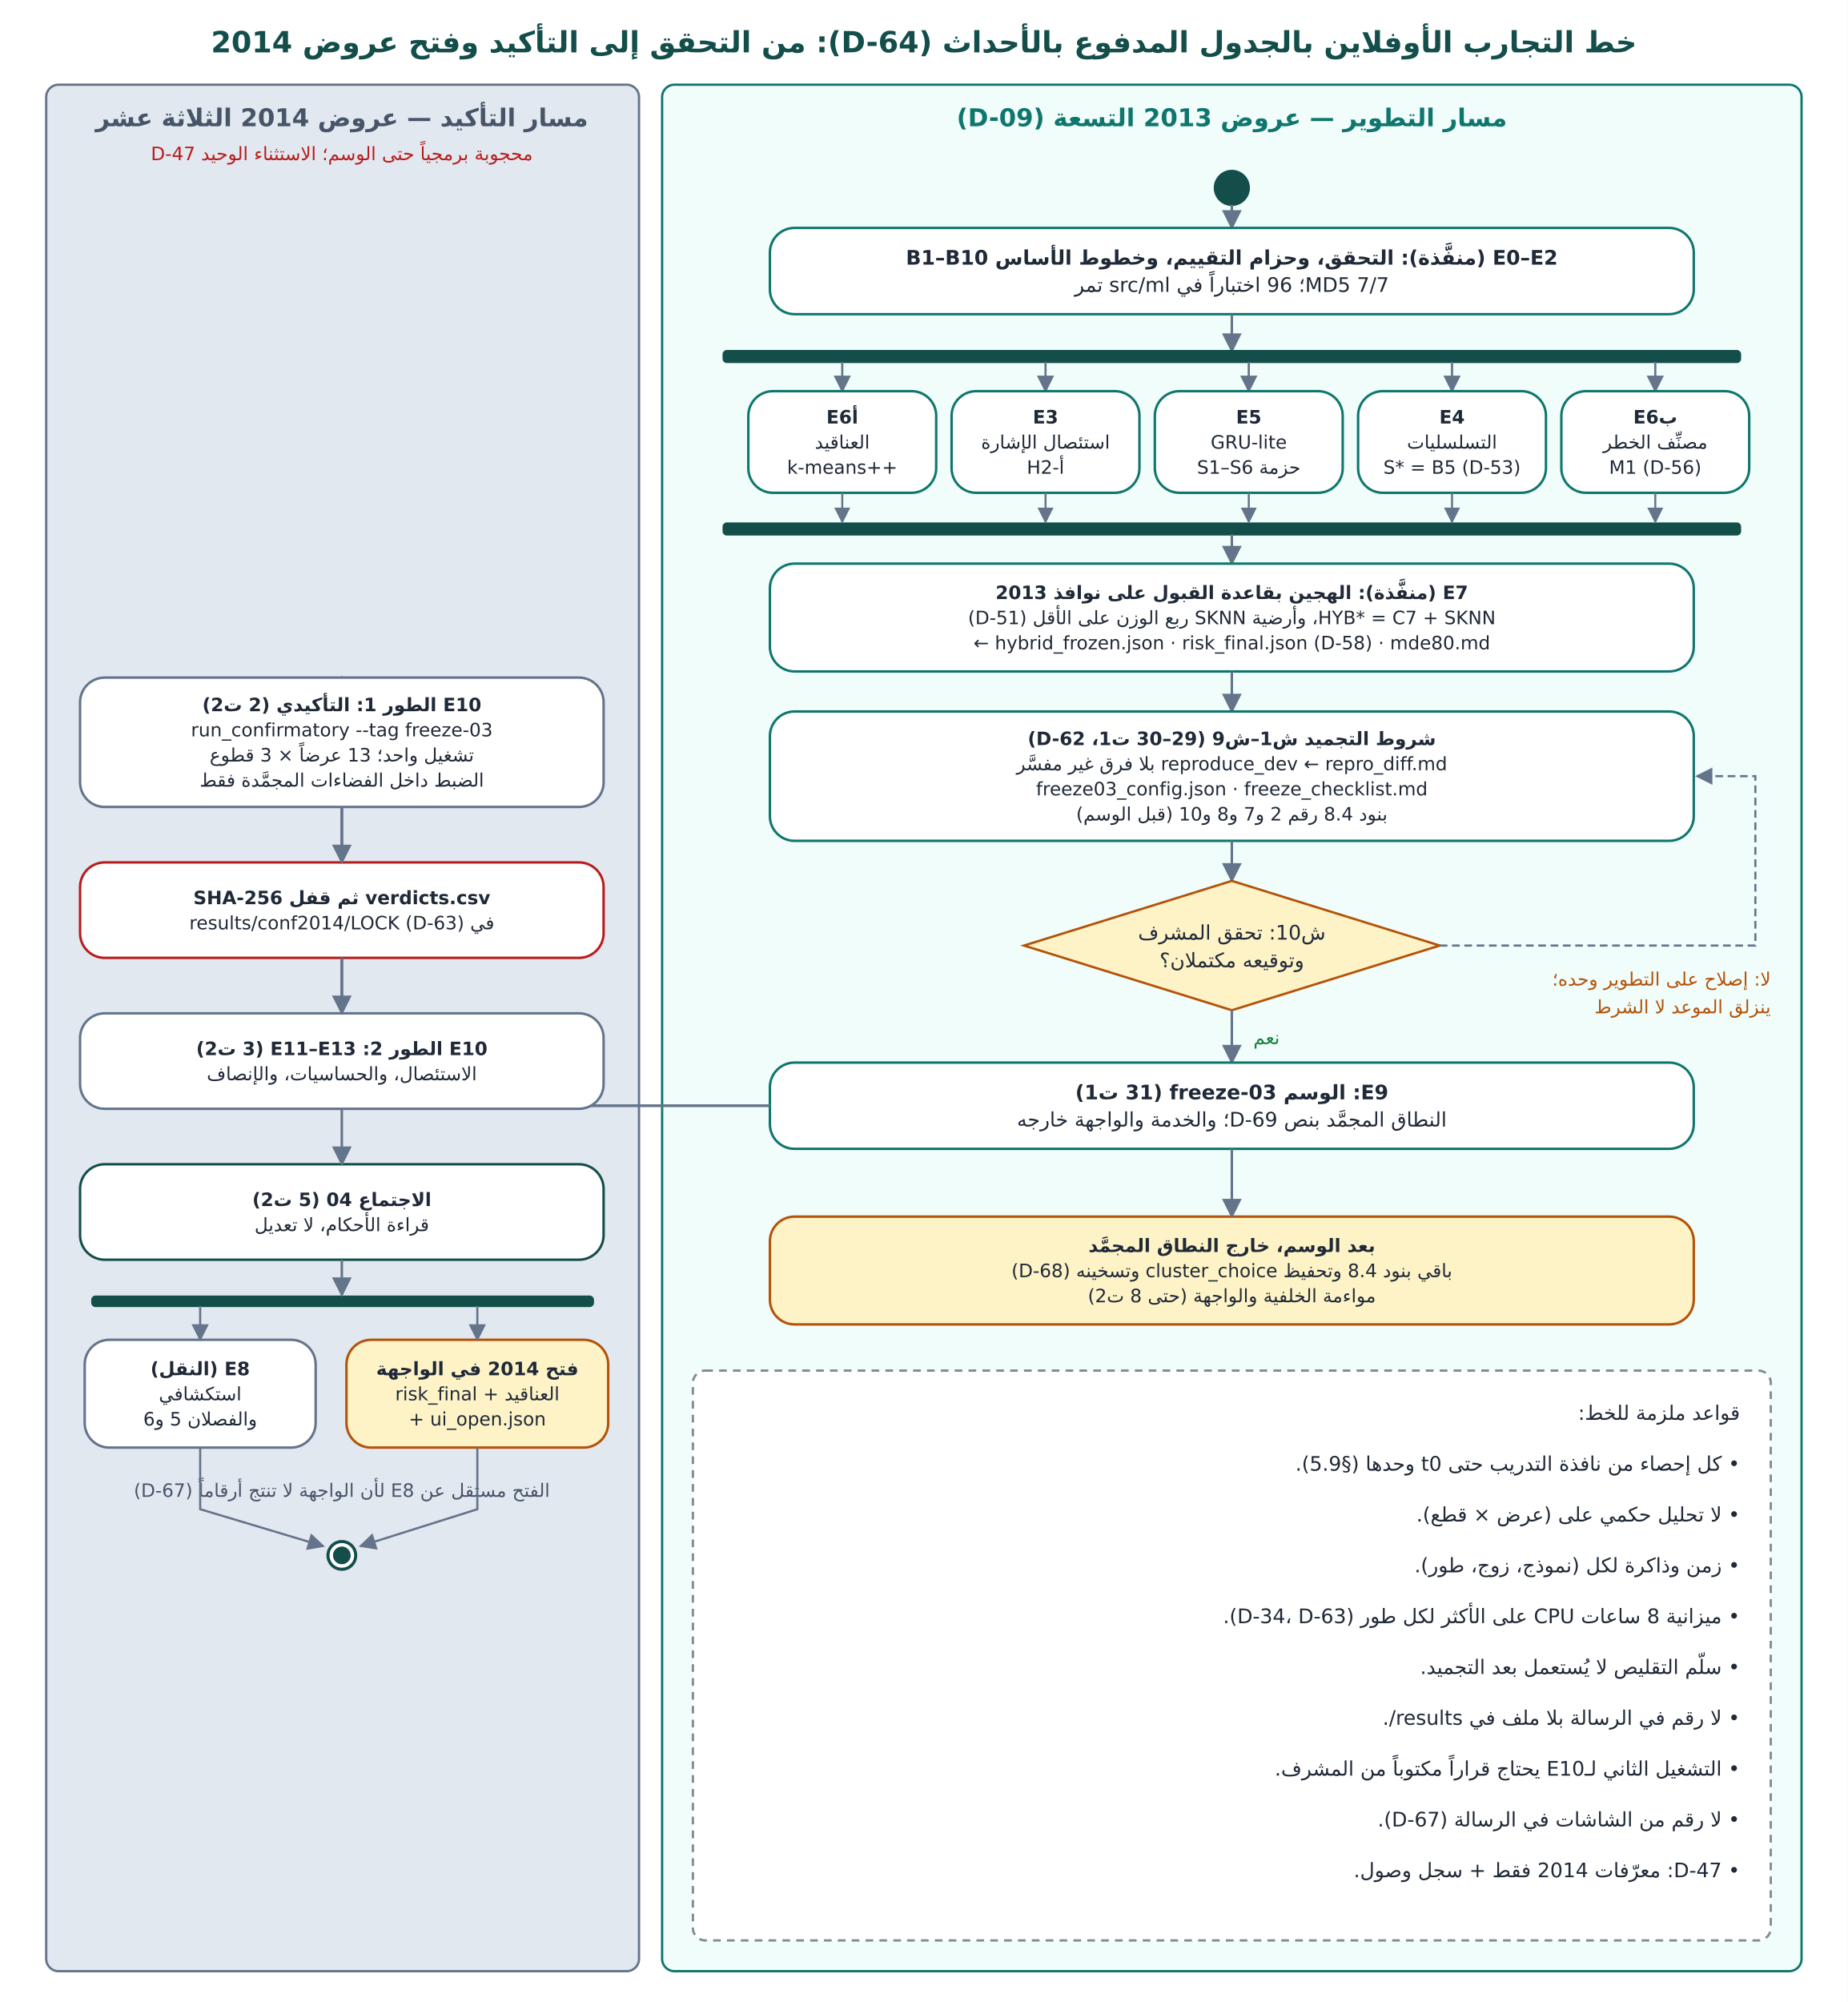
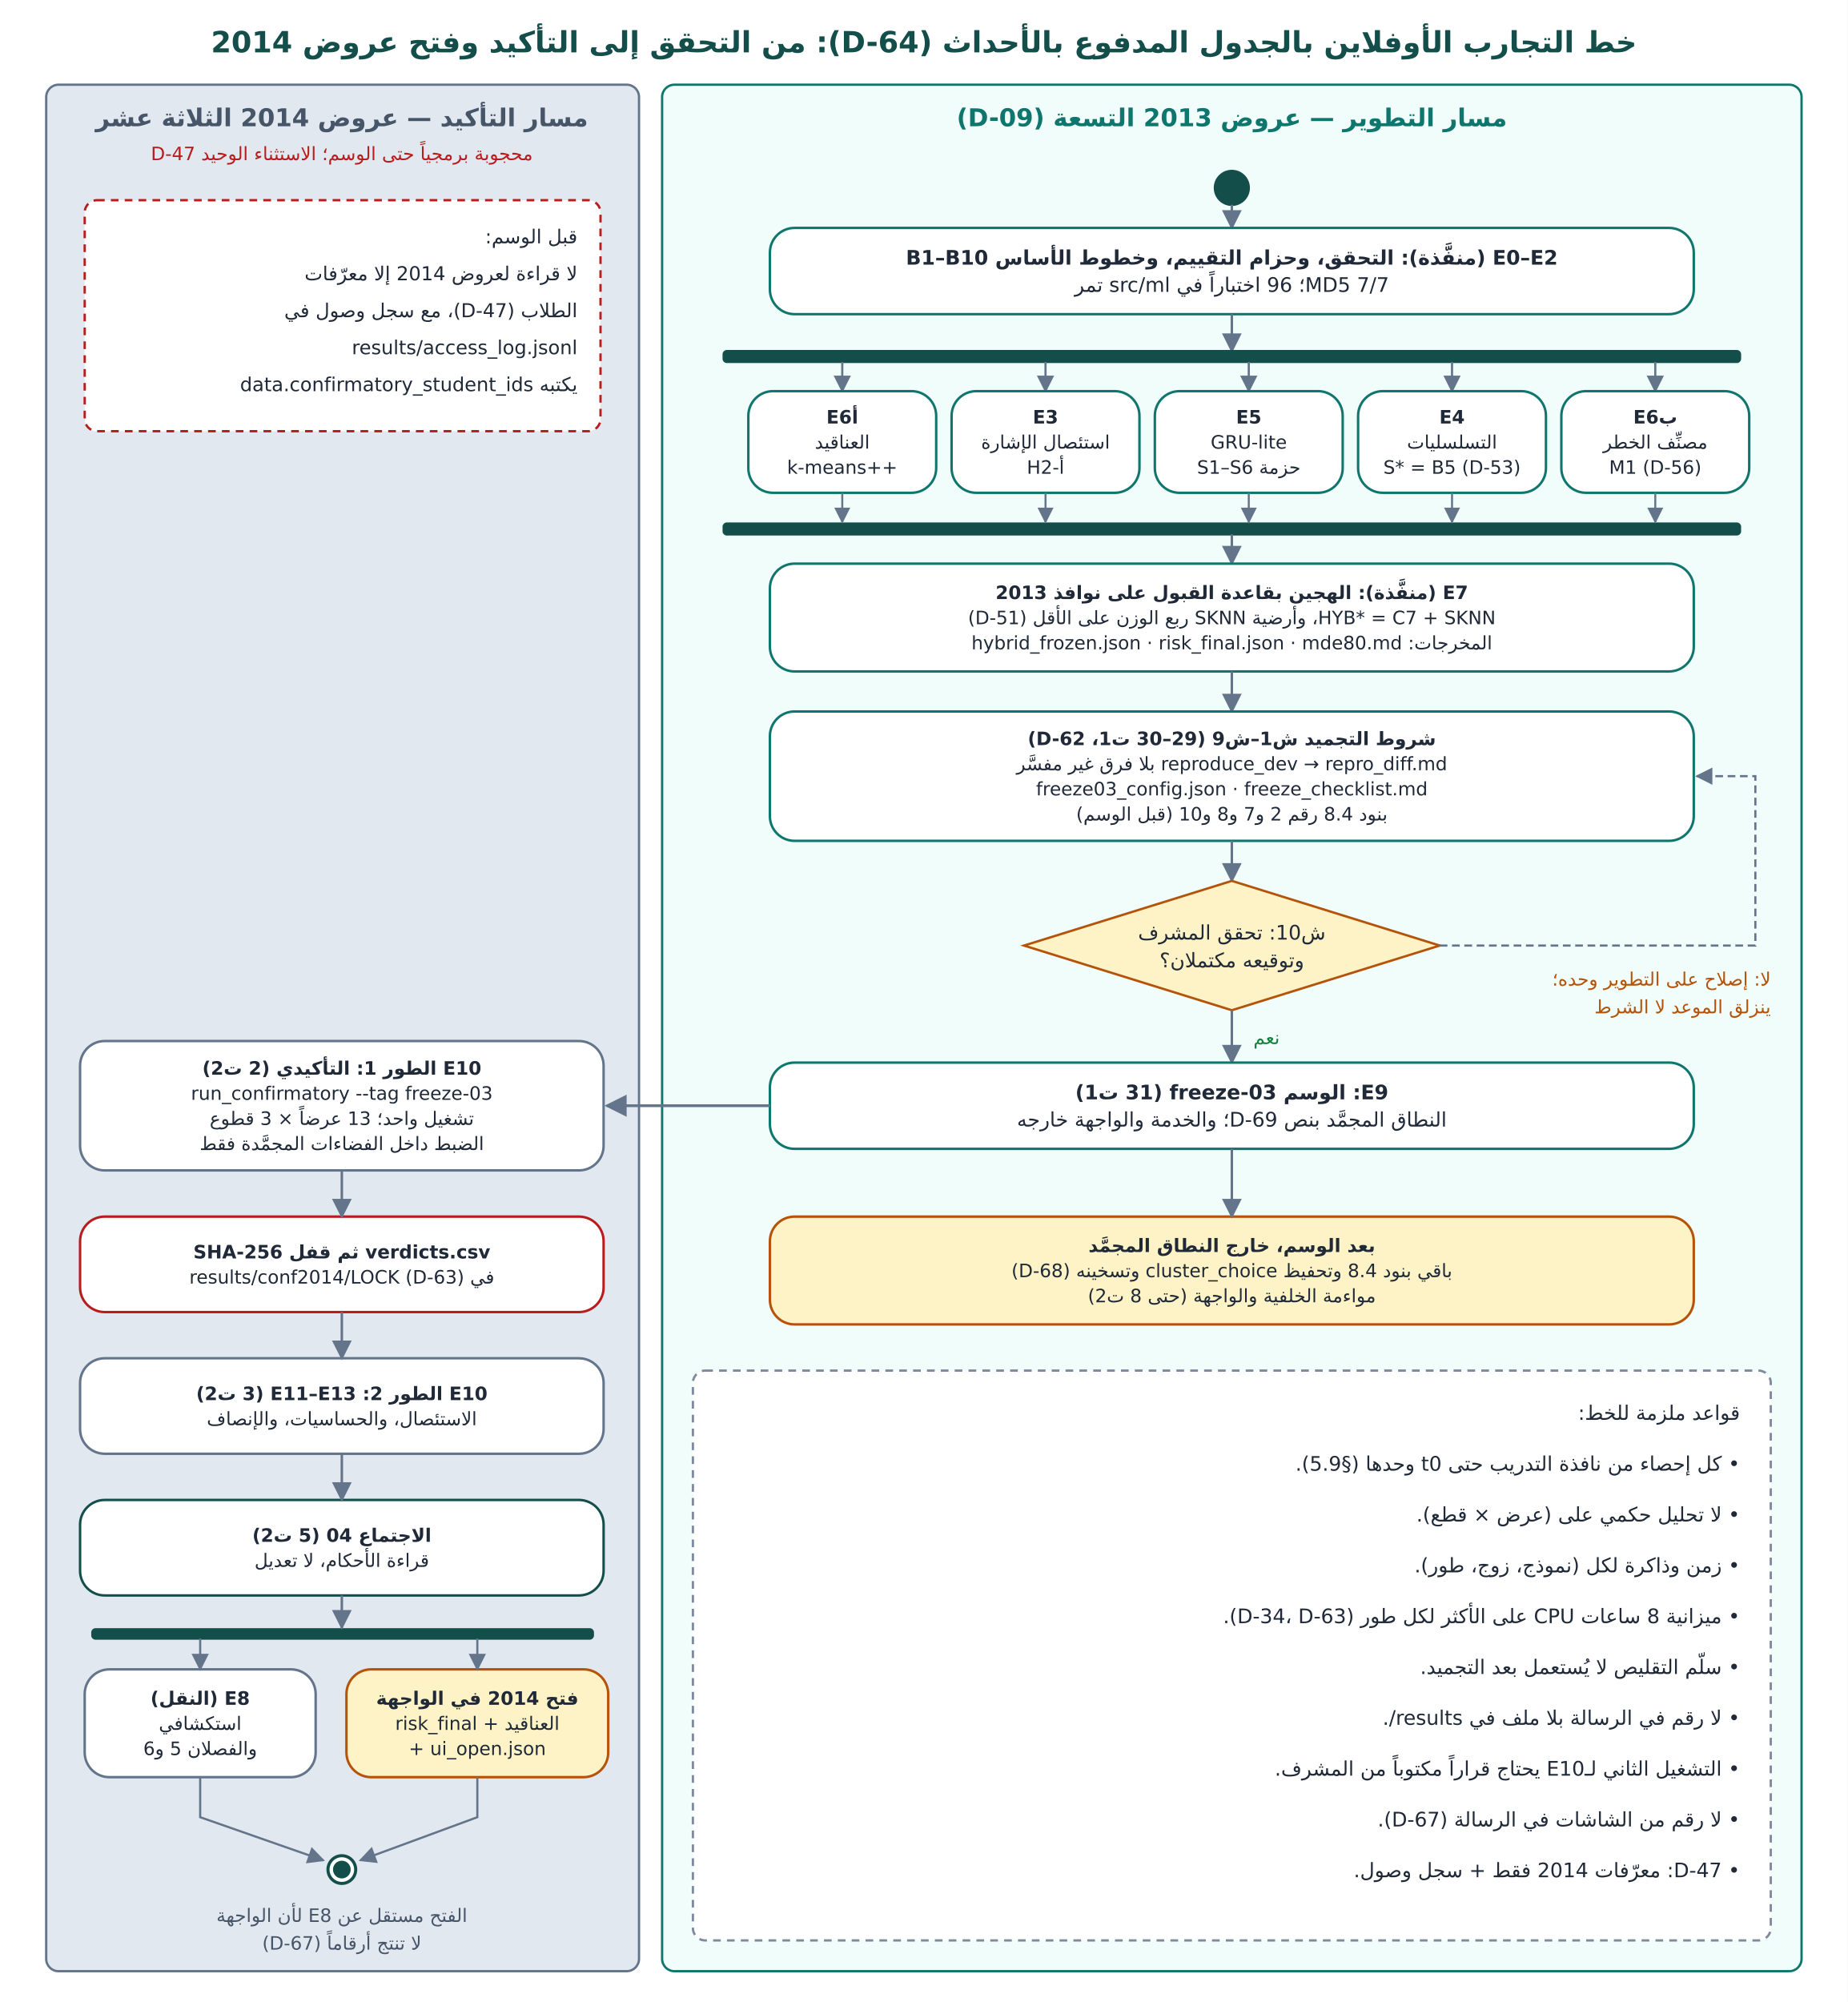
<svg xmlns="http://www.w3.org/2000/svg" width="1200" height="1300" viewBox="0 0 1200 1300" font-family="DejaVu Sans, Arial, sans-serif">
  <defs>
    <marker id="arr" viewBox="0 0 10 10" refX="9" refY="5" markerWidth="8" markerHeight="8" orient="auto-start-reverse">
      <path d="M0,0 L10,5 L0,10 z" fill="#64748B" />
    </marker>
    <marker id="arrs" viewBox="0 0 10 10" refX="1" refY="5" markerWidth="8" markerHeight="8" orient="auto-start-reverse">
      <path d="M0,0 L10,5 L0,10 z" fill="#64748B" />
    </marker>
    <marker id="arrp" viewBox="0 0 10 10" refX="9" refY="5" markerWidth="8" markerHeight="8" orient="auto-start-reverse">
      <path d="M0,0 L10,5 L0,10 z" fill="#0F766E" />
    </marker>
    <marker id="arra" viewBox="0 0 10 10" refX="9" refY="5" markerWidth="8" markerHeight="8" orient="auto-start-reverse">
      <path d="M0,0 L10,5 L0,10 z" fill="#B45309" />
    </marker>
    <marker id="open" viewBox="0 0 12 12" refX="11" refY="6" markerWidth="10" markerHeight="10" orient="auto-start-reverse">
      <path d="M0,0 L11,6 L0,12" fill="none" stroke="#64748B" stroke-width="1.5" />
    </marker>
  </defs>
  <rect x="0" y="0" width="1200" height="1300" fill="#ffffff" />
  <text x="600" y="34" font-family="DejaVu Sans, Arial, sans-serif" font-size="19" font-weight="bold" fill="#134E4A" text-anchor="middle" direction="rtl">خط التجارب الأوفلاين بالجدول المدفوع بالأحداث (D-64): من التحقق إلى التأكيد وفتح عروض 2014</text>
  <rect x="430" y="55" width="740" height="1225" rx="8" fill="#F0FDFA" stroke="#0F766E" stroke-width="1.5" />
  <rect x="30" y="55" width="385" height="1225" rx="8" fill="#E2E8F0" stroke="#64748B" stroke-width="1.5" />
  <text x="800" y="82" font-family="DejaVu Sans, Arial, sans-serif" font-size="16" font-weight="bold" fill="#0F766E" text-anchor="middle" direction="rtl">مسار التطوير — عروض 2013 التسعة (D-09)</text>
  <text x="222" y="82" font-family="DejaVu Sans, Arial, sans-serif" font-size="16" font-weight="bold" fill="#475569" text-anchor="middle" direction="rtl">مسار التأكيد — عروض 2014 الثلاثة عشر</text>
  <text x="222" y="104" font-family="DejaVu Sans, Arial, sans-serif" font-size="12" font-weight="normal" fill="#B91C1C" text-anchor="middle" direction="rtl">محجوبة برمجياً حتى الوسم؛ الاستثناء الوحيد D-47</text>
  <circle cx="800" cy="122" r="11" fill="#134E4A" stroke="#134E4A" stroke-width="1.5" />
  <line x1="800" y1="133" x2="800" y2="148" stroke="#64748B" stroke-width="1.6" marker-end="url(#arr)" />
  <rect x="500.0" y="148" width="600" height="56" rx="16" fill="#fff" stroke="#0F766E" stroke-width="1.6" />
  <text x="800" y="171.84" font-family="DejaVu Sans, Arial, sans-serif" font-size="13" font-weight="bold" fill="#1F2937" text-anchor="middle" direction="rtl">E0–E2 (منفَّذة): التحقق، وحزام التقييم، وخطوط الأساس B1–B10</text>
  <text x="800" y="189.52" font-family="DejaVu Sans, Arial, sans-serif" font-size="13" font-weight="normal" fill="#1F2937" text-anchor="middle" direction="rtl">MD5 7/7؛ 96 اختباراً في src/ml تمر</text>
  <line x1="800" y1="204" x2="800" y2="228" stroke="#64748B" stroke-width="1.6" marker-end="url(#arr)" />
  <rect x="470" y="228" width="660" height="7" rx="2" fill="#134E4A" stroke="#134E4A" stroke-width="1.5" />
  <line x1="1075" y1="235" x2="1075" y2="254" stroke="#64748B" stroke-width="1.4" marker-end="url(#arr)" />
  <rect x="1014.0" y="254" width="122" height="66" rx="16" fill="#fff" stroke="#0F766E" stroke-width="1.6" />
  <text x="1075" y="275.0" font-family="DejaVu Sans, Arial, sans-serif" font-size="12" font-weight="bold" fill="#1F2937" text-anchor="middle" direction="rtl">
    <tspan direction="ltr" unicode-bidi="isolate" style="direction:ltr;unicode-bidi:isolate">E6ب</tspan>
  </text>
  <text x="1075" y="291.32" font-family="DejaVu Sans, Arial, sans-serif" font-size="12" font-weight="normal" fill="#1F2937" text-anchor="middle" direction="rtl">مصنِّف الخطر</text>
  <text x="1075" y="307.64" font-family="DejaVu Sans, Arial, sans-serif" font-size="12" font-weight="normal" fill="#1F2937" text-anchor="middle">M1 (D-56)</text>
  <line x1="943" y1="235" x2="943" y2="254" stroke="#64748B" stroke-width="1.4" marker-end="url(#arr)" />
  <rect x="882.0" y="254" width="122" height="66" rx="16" fill="#fff" stroke="#0F766E" stroke-width="1.6" />
  <text x="943" y="275.0" font-family="DejaVu Sans, Arial, sans-serif" font-size="12" font-weight="bold" fill="#1F2937" text-anchor="middle">E4</text>
  <text x="943" y="291.32" font-family="DejaVu Sans, Arial, sans-serif" font-size="12" font-weight="normal" fill="#1F2937" text-anchor="middle" direction="rtl">التسلسليات</text>
  <text x="943" y="307.64" font-family="DejaVu Sans, Arial, sans-serif" font-size="12" font-weight="normal" fill="#1F2937" text-anchor="middle">S* = B5 (D-53)</text>
  <line x1="811" y1="235" x2="811" y2="254" stroke="#64748B" stroke-width="1.4" marker-end="url(#arr)" />
  <rect x="750.0" y="254" width="122" height="66" rx="16" fill="#fff" stroke="#0F766E" stroke-width="1.6" />
  <text x="811" y="275.0" font-family="DejaVu Sans, Arial, sans-serif" font-size="12" font-weight="bold" fill="#1F2937" text-anchor="middle">E5</text>
  <text x="811" y="291.32" font-family="DejaVu Sans, Arial, sans-serif" font-size="12" font-weight="normal" fill="#1F2937" text-anchor="middle">GRU-lite</text>
  <text x="811" y="307.64" font-family="DejaVu Sans, Arial, sans-serif" font-size="12" font-weight="normal" fill="#1F2937" text-anchor="middle" direction="rtl">حزمة S1–S6</text>
  <line x1="679" y1="235" x2="679" y2="254" stroke="#64748B" stroke-width="1.4" marker-end="url(#arr)" />
  <rect x="618.0" y="254" width="122" height="66" rx="16" fill="#fff" stroke="#0F766E" stroke-width="1.6" />
  <text x="679" y="275.0" font-family="DejaVu Sans, Arial, sans-serif" font-size="12" font-weight="bold" fill="#1F2937" text-anchor="middle">E3</text>
  <text x="679" y="291.32" font-family="DejaVu Sans, Arial, sans-serif" font-size="12" font-weight="normal" fill="#1F2937" text-anchor="middle" direction="rtl">استئصال الإشارة</text>
  <text x="679" y="307.64" font-family="DejaVu Sans, Arial, sans-serif" font-size="12" font-weight="normal" fill="#1F2937" text-anchor="middle" direction="rtl">
    <tspan direction="ltr" unicode-bidi="isolate" style="direction:ltr;unicode-bidi:isolate">H2-أ</tspan>
  </text>
  <line x1="547" y1="235" x2="547" y2="254" stroke="#64748B" stroke-width="1.4" marker-end="url(#arr)" />
  <rect x="486.0" y="254" width="122" height="66" rx="16" fill="#fff" stroke="#0F766E" stroke-width="1.6" />
  <text x="547" y="275.0" font-family="DejaVu Sans, Arial, sans-serif" font-size="12" font-weight="bold" fill="#1F2937" text-anchor="middle" direction="rtl">
    <tspan direction="ltr" unicode-bidi="isolate" style="direction:ltr;unicode-bidi:isolate">E6أ</tspan>
  </text>
  <text x="547" y="291.32" font-family="DejaVu Sans, Arial, sans-serif" font-size="12" font-weight="normal" fill="#1F2937" text-anchor="middle" direction="rtl">العناقيد</text>
  <text x="547" y="307.64" font-family="DejaVu Sans, Arial, sans-serif" font-size="12" font-weight="normal" fill="#1F2937" text-anchor="middle">k-means++</text>
  <rect x="470" y="340" width="660" height="7" rx="2" fill="#134E4A" stroke="#134E4A" stroke-width="1.5" />
  <line x1="1075" y1="320" x2="1075" y2="339" stroke="#64748B" stroke-width="1.3" marker-end="url(#arr)" />
  <line x1="943" y1="320" x2="943" y2="339" stroke="#64748B" stroke-width="1.3" marker-end="url(#arr)" />
  <line x1="811" y1="320" x2="811" y2="339" stroke="#64748B" stroke-width="1.3" marker-end="url(#arr)" />
  <line x1="679" y1="320" x2="679" y2="339" stroke="#64748B" stroke-width="1.3" marker-end="url(#arr)" />
  <line x1="547" y1="320" x2="547" y2="339" stroke="#64748B" stroke-width="1.3" marker-end="url(#arr)" />
  <line x1="800" y1="347" x2="800" y2="366" stroke="#64748B" stroke-width="1.6" marker-end="url(#arr)" />
  <rect x="500.0" y="366" width="600" height="70" rx="16" fill="#fff" stroke="#0F766E" stroke-width="1.6" />
  <text x="800" y="389.0" font-family="DejaVu Sans, Arial, sans-serif" font-size="12" font-weight="bold" fill="#1F2937" text-anchor="middle" direction="rtl">E7 (منفَّذة): الهجين بقاعدة القبول على نوافذ 2013</text>
  <text x="800" y="405.32" font-family="DejaVu Sans, Arial, sans-serif" font-size="12" font-weight="normal" fill="#1F2937" text-anchor="middle" direction="rtl">HYB* = C7 + SKNN، وأرضية SKNN ربع الوزن على الأقل (D-51)</text>
-   <text x="800" y="421.64" font-family="DejaVu Sans, Arial, sans-serif" font-size="12" font-weight="normal" fill="#1F2937" text-anchor="middle">← hybrid_frozen.json · risk_final.json (D-58) · mde80.md</text>
+   <text x="800" y="421.64" font-family="DejaVu Sans, Arial, sans-serif" font-size="12" font-weight="normal" fill="#1F2937" text-anchor="middle" direction="rtl">المخرجات: hybrid_frozen.json · risk_final.json · mde80.md</text>
  <line x1="800" y1="436" x2="800" y2="462" stroke="#64748B" stroke-width="1.6" marker-end="url(#arr)" />
  <rect x="500.0" y="462" width="600" height="84" rx="16" fill="#fff" stroke="#0F766E" stroke-width="1.6" />
  <text x="800" y="483.84" font-family="DejaVu Sans, Arial, sans-serif" font-size="12" font-weight="bold" fill="#1F2937" text-anchor="middle" direction="rtl">شروط التجميد ش1–ش9 (29–30 ت1، D-62)</text>
-   <text x="800" y="500.16" font-family="DejaVu Sans, Arial, sans-serif" font-size="12" font-weight="normal" fill="#1F2937" text-anchor="middle" direction="rtl">reproduce_dev ← repro_diff.md بلا فرق غير مفسَّر</text>
+   <text x="800" y="500.16" font-family="DejaVu Sans, Arial, sans-serif" font-size="12" font-weight="normal" fill="#1F2937" text-anchor="middle" direction="rtl">reproduce_dev → repro_diff.md بلا فرق غير مفسَّر</text>
  <text x="800" y="516.48" font-family="DejaVu Sans, Arial, sans-serif" font-size="12" font-weight="normal" fill="#1F2937" text-anchor="middle">freeze03_config.json · freeze_checklist.md</text>
  <text x="800" y="532.8" font-family="DejaVu Sans, Arial, sans-serif" font-size="12" font-weight="normal" fill="#1F2937" text-anchor="middle" direction="rtl">بنود 8.4 رقم 2 و7 و8 و10 (قبل الوسم)</text>
  <line x1="800" y1="546" x2="800" y2="572" stroke="#64748B" stroke-width="1.6" marker-end="url(#arr)" />
  <polygon points="800,572.0 935.0,614 800,656.0 665.0,614" fill="#FEF3C7" stroke="#B45309" stroke-width="1.5" />
  <text x="800" y="610.1" font-family="DejaVu Sans, Arial, sans-serif" font-size="13" font-weight="normal" fill="#1F2937" text-anchor="middle" direction="rtl">ش10: تحقق المشرف</text>
  <text x="800" y="628.1" font-family="DejaVu Sans, Arial, sans-serif" font-size="13" font-weight="normal" fill="#1F2937" text-anchor="middle" direction="rtl">وتوقيعه مكتملان؟</text>
  <path d="M935,614 L1140,614 L1140,504 L1102,504" fill="none" stroke="#64748B" stroke-width="1.4" stroke-dasharray="5 3" marker-end="url(#arr)" />
  <text x="1150" y="640" font-family="DejaVu Sans, Arial, sans-serif" font-size="12" font-weight="normal" fill="#B45309" text-anchor="start" direction="rtl">لا: إصلاح على التطوير وحده؛</text>
  <text x="1150" y="658" font-family="DejaVu Sans, Arial, sans-serif" font-size="12" font-weight="normal" fill="#B45309" text-anchor="start" direction="rtl">ينزلق الموعد لا الشرط</text>
  <line x1="800" y1="656" x2="800" y2="690" stroke="#64748B" stroke-width="1.6" marker-end="url(#arr)" />
  <text x="814" y="678" font-family="DejaVu Sans, Arial, sans-serif" font-size="12" font-weight="normal" fill="#15803D" text-anchor="end" direction="rtl">نعم</text>
  <rect x="500.0" y="690" width="600" height="56" rx="16" fill="#fff" stroke="#0F766E" stroke-width="1.6" />
  <text x="800" y="713.84" font-family="DejaVu Sans, Arial, sans-serif" font-size="13" font-weight="bold" fill="#1F2937" text-anchor="middle" direction="rtl">E9: الوسم freeze-03 (31 ت1)</text>
  <text x="800" y="731.52" font-family="DejaVu Sans, Arial, sans-serif" font-size="13" font-weight="normal" fill="#1F2937" text-anchor="middle" direction="rtl">النطاق المجمَّد بنص D-69؛ والخدمة والواجهة خارجه</text>
  <rect x="500.0" y="790" width="600" height="70" rx="16" fill="#FEF3C7" stroke="#B45309" stroke-width="1.6" />
  <text x="800" y="813.0" font-family="DejaVu Sans, Arial, sans-serif" font-size="12" font-weight="bold" fill="#1F2937" text-anchor="middle" direction="rtl">بعد الوسم، خارج النطاق المجمَّد</text>
  <text x="800" y="829.32" font-family="DejaVu Sans, Arial, sans-serif" font-size="12" font-weight="normal" fill="#1F2937" text-anchor="middle" direction="rtl">باقي بنود 8.4 وتحفيظ cluster_choice وتسخينه (D-68)</text>
  <text x="800" y="845.64" font-family="DejaVu Sans, Arial, sans-serif" font-size="12" font-weight="normal" fill="#1F2937" text-anchor="middle" direction="rtl">مواءمة الخلفية والواجهة (حتى 8 ت2)</text>
  <line x1="800" y1="746" x2="800" y2="790" stroke="#64748B" stroke-width="1.6" marker-end="url(#arr)" />
-   <path d="M500,718 L222,718 L222,440" fill="none" stroke="#64748B" stroke-width="1.8" marker-end="url(#arr)" />
-   <rect x="52.0" y="440" width="340" height="84" rx="16" fill="#fff" stroke="#64748B" stroke-width="1.6" />
-   <text x="222" y="461.84" font-family="DejaVu Sans, Arial, sans-serif" font-size="12" font-weight="bold" fill="#1F2937" text-anchor="middle" direction="rtl">E10 الطور 1: التأكيدي (2 ت2)</text>
-   <text x="222" y="478.16" font-family="DejaVu Sans, Arial, sans-serif" font-size="12" font-weight="normal" fill="#1F2937" text-anchor="middle">run_confirmatory --tag freeze-03</text>
-   <text x="222" y="494.48" font-family="DejaVu Sans, Arial, sans-serif" font-size="12" font-weight="normal" fill="#1F2937" text-anchor="middle" direction="rtl">تشغيل واحد؛ 13 عرضاً × 3 قطوع</text>
-   <text x="222" y="510.8" font-family="DejaVu Sans, Arial, sans-serif" font-size="12" font-weight="normal" fill="#1F2937" text-anchor="middle" direction="rtl">الضبط داخل الفضاءات المجمَّدة فقط</text>
-   <rect x="52.0" y="560" width="340" height="62" rx="16" fill="#fff" stroke="#B91C1C" stroke-width="1.6" />
-   <text x="222" y="587.16" font-family="DejaVu Sans, Arial, sans-serif" font-size="12" font-weight="bold" fill="#1F2937" text-anchor="middle" direction="rtl">verdicts.csv ثم قفل SHA-256</text>
-   <text x="222" y="603.48" font-family="DejaVu Sans, Arial, sans-serif" font-size="12" font-weight="normal" fill="#1F2937" text-anchor="middle" direction="rtl">في results/conf2014/LOCK (D-63)</text>
-   <rect x="52.0" y="658" width="340" height="62" rx="16" fill="#fff" stroke="#64748B" stroke-width="1.6" />
-   <text x="222" y="685.16" font-family="DejaVu Sans, Arial, sans-serif" font-size="12" font-weight="bold" fill="#1F2937" text-anchor="middle" direction="rtl">E10 الطور 2: E11–E13 (3 ت2)</text>
-   <text x="222" y="701.48" font-family="DejaVu Sans, Arial, sans-serif" font-size="12" font-weight="normal" fill="#1F2937" text-anchor="middle" direction="rtl">الاستئصال، والحساسيات، والإنصاف</text>
-   <rect x="52.0" y="756" width="340" height="62" rx="16" fill="#fff" stroke="#134E4A" stroke-width="1.6" />
-   <text x="222" y="783.16" font-family="DejaVu Sans, Arial, sans-serif" font-size="12" font-weight="bold" fill="#1F2937" text-anchor="middle" direction="rtl">الاجتماع 04 (5 ت2)</text>
-   <text x="222" y="799.48" font-family="DejaVu Sans, Arial, sans-serif" font-size="12" font-weight="normal" fill="#1F2937" text-anchor="middle" direction="rtl">قراءة الأحكام، لا تعديل</text>
-   <line x1="222" y1="524" x2="222" y2="560" stroke="#64748B" stroke-width="1.6" marker-end="url(#arr)" />
-   <line x1="222" y1="622" x2="222" y2="658" stroke="#64748B" stroke-width="1.6" marker-end="url(#arr)" />
-   <line x1="222" y1="720" x2="222" y2="756" stroke="#64748B" stroke-width="1.6" marker-end="url(#arr)" />
-   <rect x="60" y="842" width="325" height="6" rx="2" fill="#134E4A" stroke="#134E4A" stroke-width="1.5" />
-   <line x1="222" y1="818" x2="222" y2="841" stroke="#64748B" stroke-width="1.6" marker-end="url(#arr)" />
-   <rect x="55.0" y="870" width="150" height="70" rx="16" fill="#fff" stroke="#64748B" stroke-width="1.6" />
-   <text x="130" y="893.0" font-family="DejaVu Sans, Arial, sans-serif" font-size="12" font-weight="bold" fill="#1F2937" text-anchor="middle" direction="rtl">E8 (النقل)</text>
-   <text x="130" y="909.32" font-family="DejaVu Sans, Arial, sans-serif" font-size="12" font-weight="normal" fill="#1F2937" text-anchor="middle" direction="rtl">استكشافي</text>
-   <text x="130" y="925.64" font-family="DejaVu Sans, Arial, sans-serif" font-size="12" font-weight="normal" fill="#1F2937" text-anchor="middle" direction="rtl">والفصلان 5 و6</text>
-   <rect x="225.0" y="870" width="170" height="70" rx="16" fill="#FEF3C7" stroke="#B45309" stroke-width="1.6" />
-   <text x="310" y="893.0" font-family="DejaVu Sans, Arial, sans-serif" font-size="12" font-weight="bold" fill="#1F2937" text-anchor="middle" direction="rtl">فتح 2014 في الواجهة</text>
-   <text x="310" y="909.32" font-family="DejaVu Sans, Arial, sans-serif" font-size="12" font-weight="normal" fill="#1F2937" text-anchor="middle" direction="rtl">العناقيد + risk_final</text>
-   <text x="310" y="925.64" font-family="DejaVu Sans, Arial, sans-serif" font-size="12" font-weight="normal" fill="#1F2937" text-anchor="middle">+ ui_open.json</text>
-   <line x1="130" y1="848" x2="130" y2="870" stroke="#64748B" stroke-width="1.4" marker-end="url(#arr)" />
-   <line x1="310" y1="848" x2="310" y2="870" stroke="#64748B" stroke-width="1.4" marker-end="url(#arr)" />
-   <text x="222" y="972" font-family="DejaVu Sans, Arial, sans-serif" font-size="12" font-weight="normal" fill="#475569" text-anchor="middle" direction="rtl">الفتح مستقل عن E8 لأن الواجهة لا تنتج أرقاماً (D-67)</text>
-   <circle cx="222" cy="1010" r="9" fill="#fff" stroke="#134E4A" stroke-width="2" />
-   <circle cx="222" cy="1010" r="5" fill="#134E4A" stroke="#134E4A" stroke-width="1.5" />
-   <path d="M130,940 L130,980 L210,1004" fill="none" stroke="#64748B" stroke-width="1.4" marker-end="url(#arr)" />
-   <path d="M310,940 L310,980 L234,1004" fill="none" stroke="#64748B" stroke-width="1.4" marker-end="url(#arr)" />
+   <rect x="55" y="130" width="335" height="150" rx="8" fill="#fff" stroke="#B91C1C" stroke-width="1.5" stroke-dasharray="5 4" />
+   <text x="375" y="158" font-family="DejaVu Sans, Arial, sans-serif" font-size="12.5" font-weight="normal" fill="#1F2937" text-anchor="start" direction="rtl">قبل الوسم:</text>
+   <text x="375" y="182" font-family="DejaVu Sans, Arial, sans-serif" font-size="12.5" font-weight="normal" fill="#1F2937" text-anchor="start" direction="rtl">لا قراءة لعروض 2014 إلا معرّفات</text>
+   <text x="375" y="206" font-family="DejaVu Sans, Arial, sans-serif" font-size="12.5" font-weight="normal" fill="#1F2937" text-anchor="start" direction="rtl">الطلاب (D-47)، مع سجل وصول في</text>
+   <text x="375" y="230" font-family="DejaVu Sans, Arial, sans-serif" font-size="12.5" font-weight="normal" fill="#1F2937" text-anchor="end">results/access_log.jsonl</text>
+   <text x="375" y="254" font-family="DejaVu Sans, Arial, sans-serif" font-size="12.5" font-weight="normal" fill="#1F2937" text-anchor="start" direction="rtl">يكتبه data.confirmatory_student_ids</text>
+   <path d="M500,718 L394,718" fill="none" stroke="#64748B" stroke-width="1.8" marker-end="url(#arr)" />
+   <rect x="52.0" y="676" width="340" height="84" rx="16" fill="#fff" stroke="#64748B" stroke-width="1.6" />
+   <text x="222" y="697.84" font-family="DejaVu Sans, Arial, sans-serif" font-size="12" font-weight="bold" fill="#1F2937" text-anchor="middle" direction="rtl">E10 الطور 1: التأكيدي (2 ت2)</text>
+   <text x="222" y="714.16" font-family="DejaVu Sans, Arial, sans-serif" font-size="12" font-weight="normal" fill="#1F2937" text-anchor="middle">run_confirmatory --tag freeze-03</text>
+   <text x="222" y="730.48" font-family="DejaVu Sans, Arial, sans-serif" font-size="12" font-weight="normal" fill="#1F2937" text-anchor="middle" direction="rtl">تشغيل واحد؛ 13 عرضاً × 3 قطوع</text>
+   <text x="222" y="746.8" font-family="DejaVu Sans, Arial, sans-serif" font-size="12" font-weight="normal" fill="#1F2937" text-anchor="middle" direction="rtl">الضبط داخل الفضاءات المجمَّدة فقط</text>
+   <rect x="52.0" y="790" width="340" height="62" rx="16" fill="#fff" stroke="#B91C1C" stroke-width="1.6" />
+   <text x="222" y="817.16" font-family="DejaVu Sans, Arial, sans-serif" font-size="12" font-weight="bold" fill="#1F2937" text-anchor="middle" direction="rtl">verdicts.csv ثم قفل SHA-256</text>
+   <text x="222" y="833.48" font-family="DejaVu Sans, Arial, sans-serif" font-size="12" font-weight="normal" fill="#1F2937" text-anchor="middle" direction="rtl">في results/conf2014/LOCK (D-63)</text>
+   <rect x="52.0" y="882" width="340" height="62" rx="16" fill="#fff" stroke="#64748B" stroke-width="1.6" />
+   <text x="222" y="909.16" font-family="DejaVu Sans, Arial, sans-serif" font-size="12" font-weight="bold" fill="#1F2937" text-anchor="middle" direction="rtl">E10 الطور 2: E11–E13 (3 ت2)</text>
+   <text x="222" y="925.48" font-family="DejaVu Sans, Arial, sans-serif" font-size="12" font-weight="normal" fill="#1F2937" text-anchor="middle" direction="rtl">الاستئصال، والحساسيات، والإنصاف</text>
+   <rect x="52.0" y="974" width="340" height="62" rx="16" fill="#fff" stroke="#134E4A" stroke-width="1.6" />
+   <text x="222" y="1001.16" font-family="DejaVu Sans, Arial, sans-serif" font-size="12" font-weight="bold" fill="#1F2937" text-anchor="middle" direction="rtl">الاجتماع 04 (5 ت2)</text>
+   <text x="222" y="1017.48" font-family="DejaVu Sans, Arial, sans-serif" font-size="12" font-weight="normal" fill="#1F2937" text-anchor="middle" direction="rtl">قراءة الأحكام، لا تعديل</text>
+   <line x1="222" y1="760" x2="222" y2="790" stroke="#64748B" stroke-width="1.6" marker-end="url(#arr)" />
+   <line x1="222" y1="852" x2="222" y2="882" stroke="#64748B" stroke-width="1.6" marker-end="url(#arr)" />
+   <line x1="222" y1="944" x2="222" y2="974" stroke="#64748B" stroke-width="1.6" marker-end="url(#arr)" />
+   <rect x="60" y="1058" width="325" height="6" rx="2" fill="#134E4A" stroke="#134E4A" stroke-width="1.5" />
+   <line x1="222" y1="1036" x2="222" y2="1057" stroke="#64748B" stroke-width="1.6" marker-end="url(#arr)" />
+   <rect x="55.0" y="1084" width="150" height="70" rx="16" fill="#fff" stroke="#64748B" stroke-width="1.6" />
+   <text x="130" y="1107.0" font-family="DejaVu Sans, Arial, sans-serif" font-size="12" font-weight="bold" fill="#1F2937" text-anchor="middle" direction="rtl">E8 (النقل)</text>
+   <text x="130" y="1123.32" font-family="DejaVu Sans, Arial, sans-serif" font-size="12" font-weight="normal" fill="#1F2937" text-anchor="middle" direction="rtl">استكشافي</text>
+   <text x="130" y="1139.64" font-family="DejaVu Sans, Arial, sans-serif" font-size="12" font-weight="normal" fill="#1F2937" text-anchor="middle" direction="rtl">والفصلان 5 و6</text>
+   <rect x="225.0" y="1084" width="170" height="70" rx="16" fill="#FEF3C7" stroke="#B45309" stroke-width="1.6" />
+   <text x="310" y="1107.0" font-family="DejaVu Sans, Arial, sans-serif" font-size="12" font-weight="bold" fill="#1F2937" text-anchor="middle" direction="rtl">فتح 2014 في الواجهة</text>
+   <text x="310" y="1123.32" font-family="DejaVu Sans, Arial, sans-serif" font-size="12" font-weight="normal" fill="#1F2937" text-anchor="middle" direction="rtl">العناقيد + risk_final</text>
+   <text x="310" y="1139.64" font-family="DejaVu Sans, Arial, sans-serif" font-size="12" font-weight="normal" fill="#1F2937" text-anchor="middle">+ ui_open.json</text>
+   <line x1="130" y1="1064" x2="130" y2="1084" stroke="#64748B" stroke-width="1.4" marker-end="url(#arr)" />
+   <line x1="310" y1="1064" x2="310" y2="1084" stroke="#64748B" stroke-width="1.4" marker-end="url(#arr)" />
+   <circle cx="222" cy="1214" r="9" fill="#fff" stroke="#134E4A" stroke-width="2" />
+   <circle cx="222" cy="1214" r="5" fill="#134E4A" stroke="#134E4A" stroke-width="1.5" />
+   <path d="M130,1154 L130,1180 L210,1208" fill="none" stroke="#64748B" stroke-width="1.4" marker-end="url(#arr)" />
+   <path d="M310,1154 L310,1180 L234,1208" fill="none" stroke="#64748B" stroke-width="1.4" marker-end="url(#arr)" />
+   <text x="222" y="1248" font-family="DejaVu Sans, Arial, sans-serif" font-size="12" font-weight="normal" fill="#475569" text-anchor="middle" direction="rtl">الفتح مستقل عن E8 لأن الواجهة</text>
+   <text x="222" y="1266" font-family="DejaVu Sans, Arial, sans-serif" font-size="12" font-weight="normal" fill="#475569" text-anchor="middle" direction="rtl">لا تنتج أرقاماً (D-67)</text>
  <rect x="450" y="890" width="700" height="370" rx="8" fill="#fff" stroke="#7F8A9C" stroke-width="1.5" stroke-dasharray="5 4" />
  <text x="1130" y="922" font-family="DejaVu Sans, Arial, sans-serif" font-size="13" font-weight="normal" fill="#1F2937" text-anchor="start" direction="rtl">قواعد ملزمة للخط:</text>
  <text x="1130" y="955" font-family="DejaVu Sans, Arial, sans-serif" font-size="13" font-weight="normal" fill="#1F2937" text-anchor="start" direction="rtl">• كل إحصاء من نافذة التدريب حتى t0 وحدها (§5.9).</text>
  <text x="1130" y="988" font-family="DejaVu Sans, Arial, sans-serif" font-size="13" font-weight="normal" fill="#1F2937" text-anchor="start" direction="rtl">• لا تحليل حكمي على (عرض × قطع).</text>
  <text x="1130" y="1021" font-family="DejaVu Sans, Arial, sans-serif" font-size="13" font-weight="normal" fill="#1F2937" text-anchor="start" direction="rtl">• زمن وذاكرة لكل (نموذج، زوج، طور).</text>
  <text x="1130" y="1054" font-family="DejaVu Sans, Arial, sans-serif" font-size="13" font-weight="normal" fill="#1F2937" text-anchor="start" direction="rtl">• ميزانية 8 ساعات CPU على الأكثر لكل طور (D-34، D-63).</text>
  <text x="1130" y="1087" font-family="DejaVu Sans, Arial, sans-serif" font-size="13" font-weight="normal" fill="#1F2937" text-anchor="start" direction="rtl">• سلّم التقليص لا يُستعمل بعد التجميد.</text>
  <text x="1130" y="1120" font-family="DejaVu Sans, Arial, sans-serif" font-size="13" font-weight="normal" fill="#1F2937" text-anchor="start" direction="rtl">• لا رقم في الرسالة بلا ملف في results/.</text>
  <text x="1130" y="1153" font-family="DejaVu Sans, Arial, sans-serif" font-size="13" font-weight="normal" fill="#1F2937" text-anchor="start" direction="rtl">• التشغيل الثاني لـE10 يحتاج قراراً مكتوباً من المشرف.</text>
  <text x="1130" y="1186" font-family="DejaVu Sans, Arial, sans-serif" font-size="13" font-weight="normal" fill="#1F2937" text-anchor="start" direction="rtl">• لا رقم من الشاشات في الرسالة (D-67).</text>
  <text x="1130" y="1219" font-family="DejaVu Sans, Arial, sans-serif" font-size="13" font-weight="normal" fill="#1F2937" text-anchor="start" direction="rtl">• D-47: معرّفات 2014 فقط + سجل وصول.</text>
</svg>
